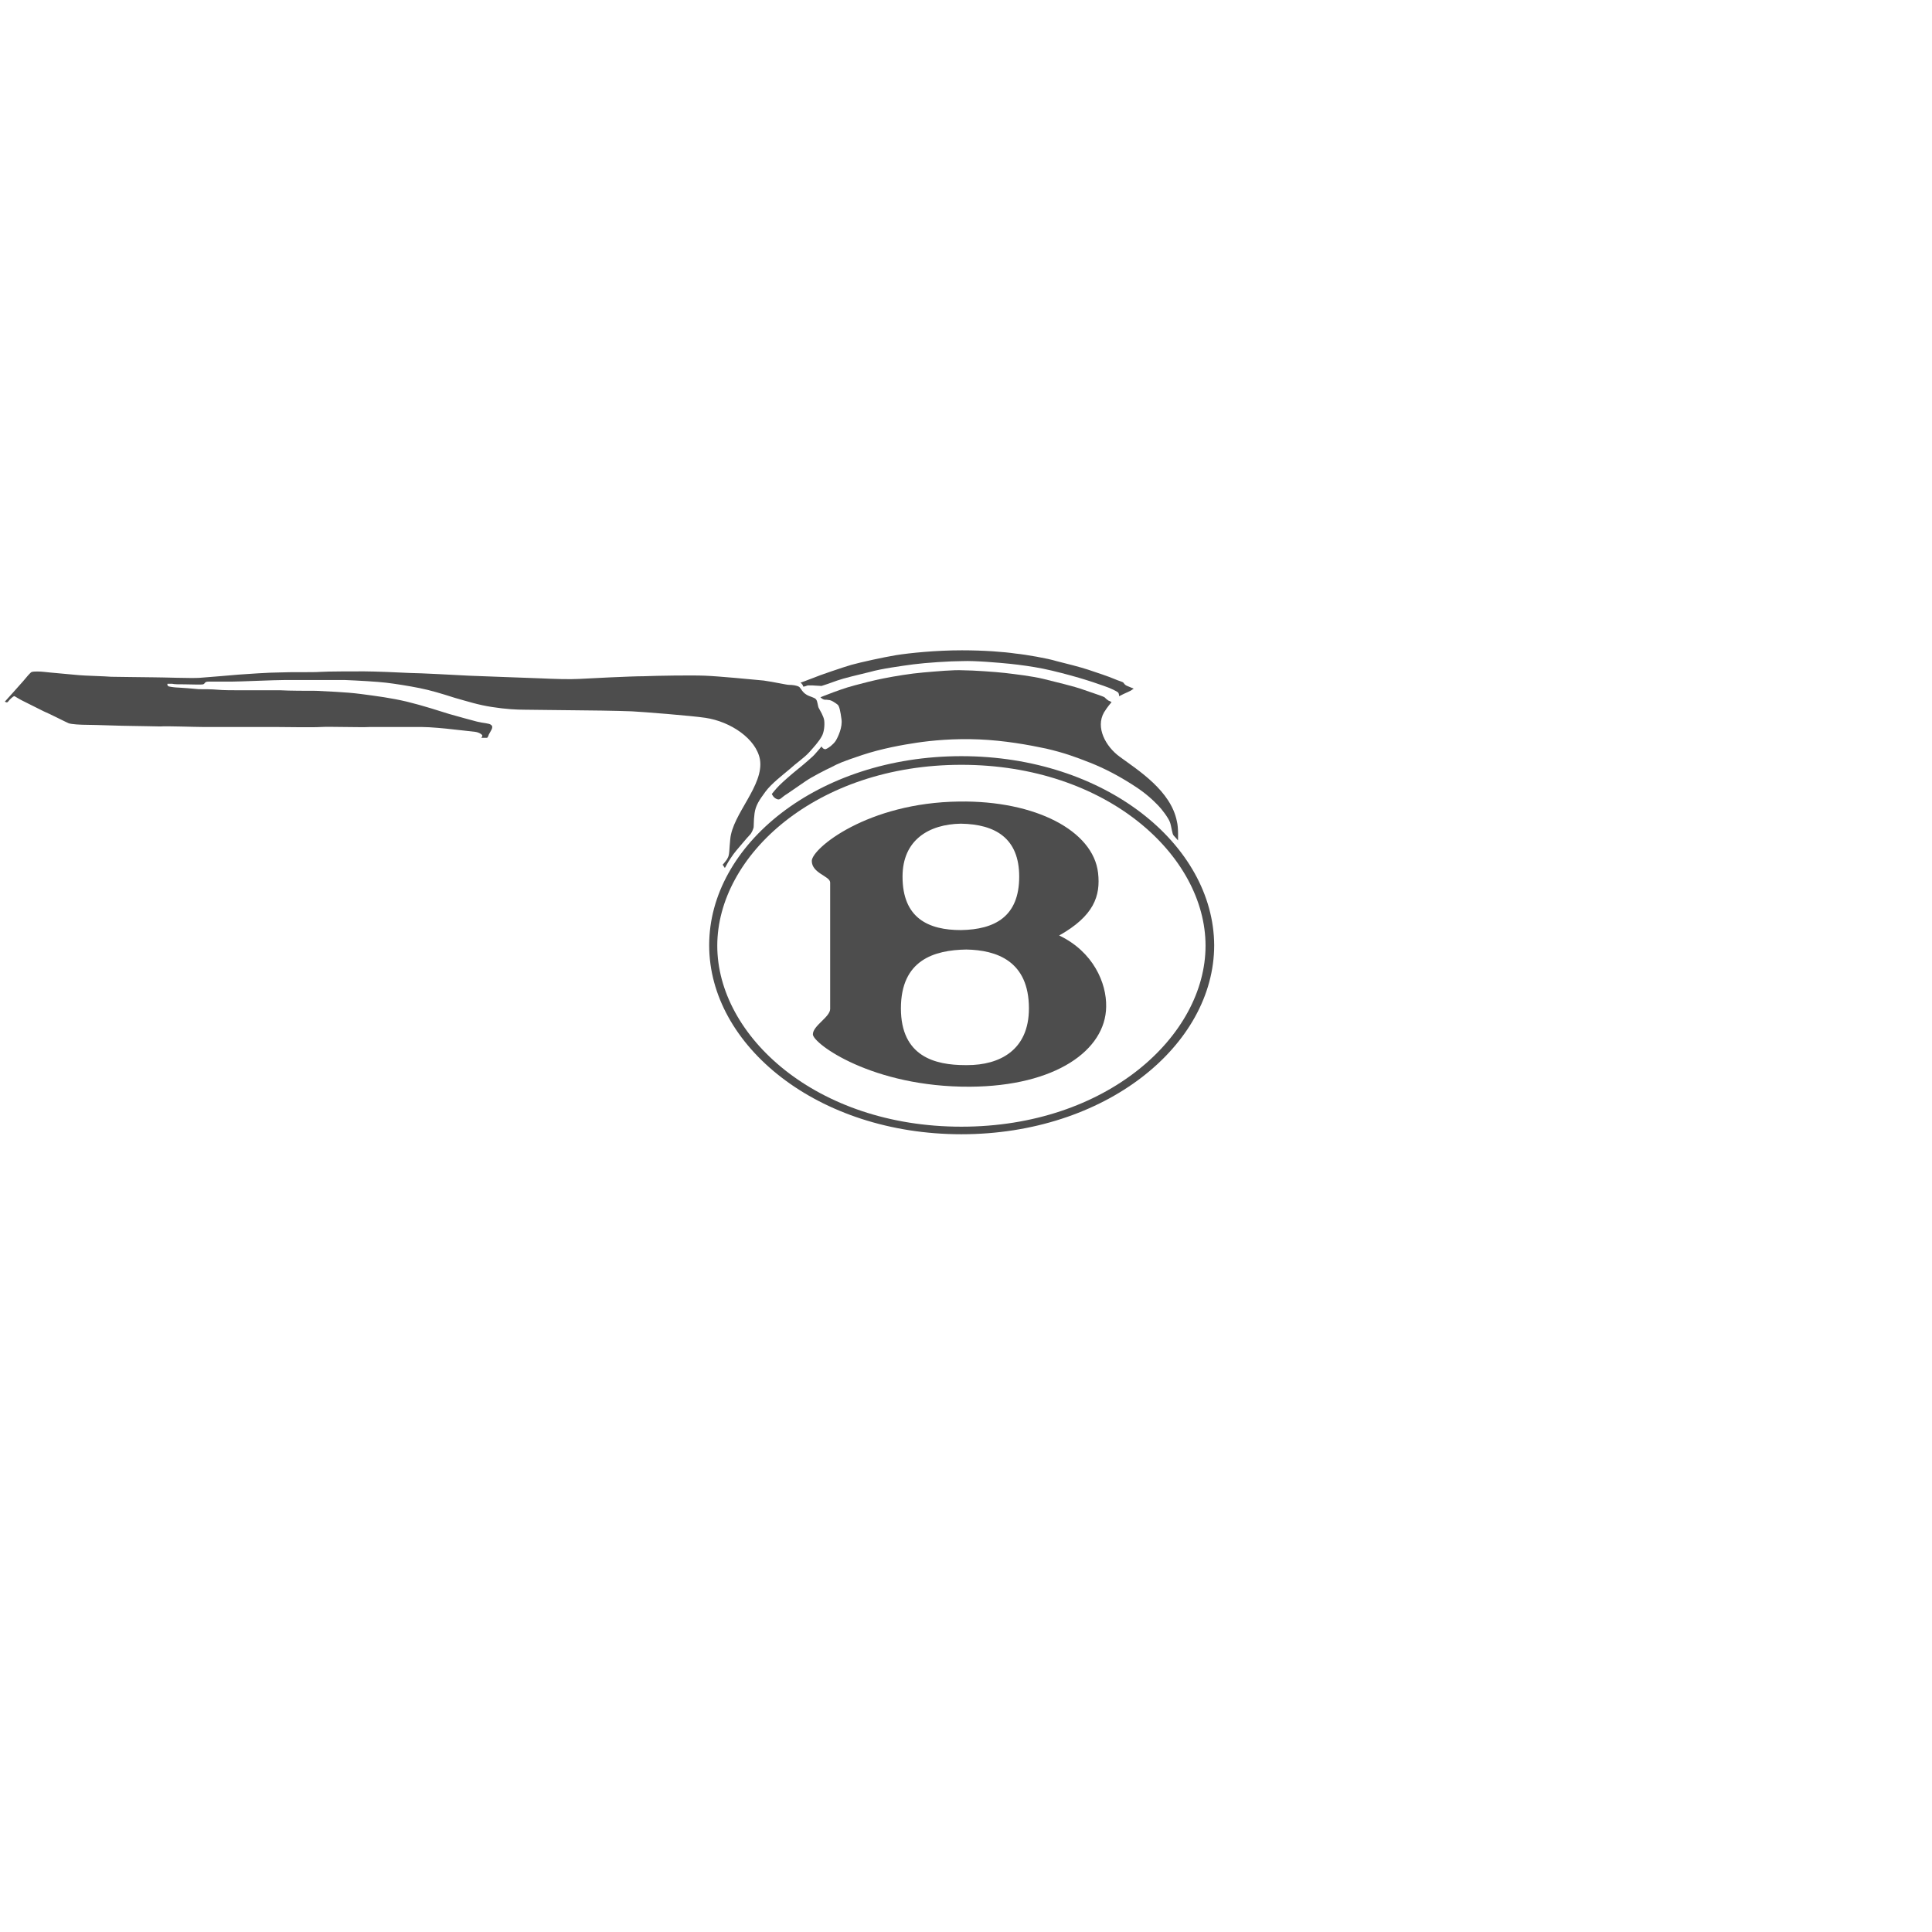
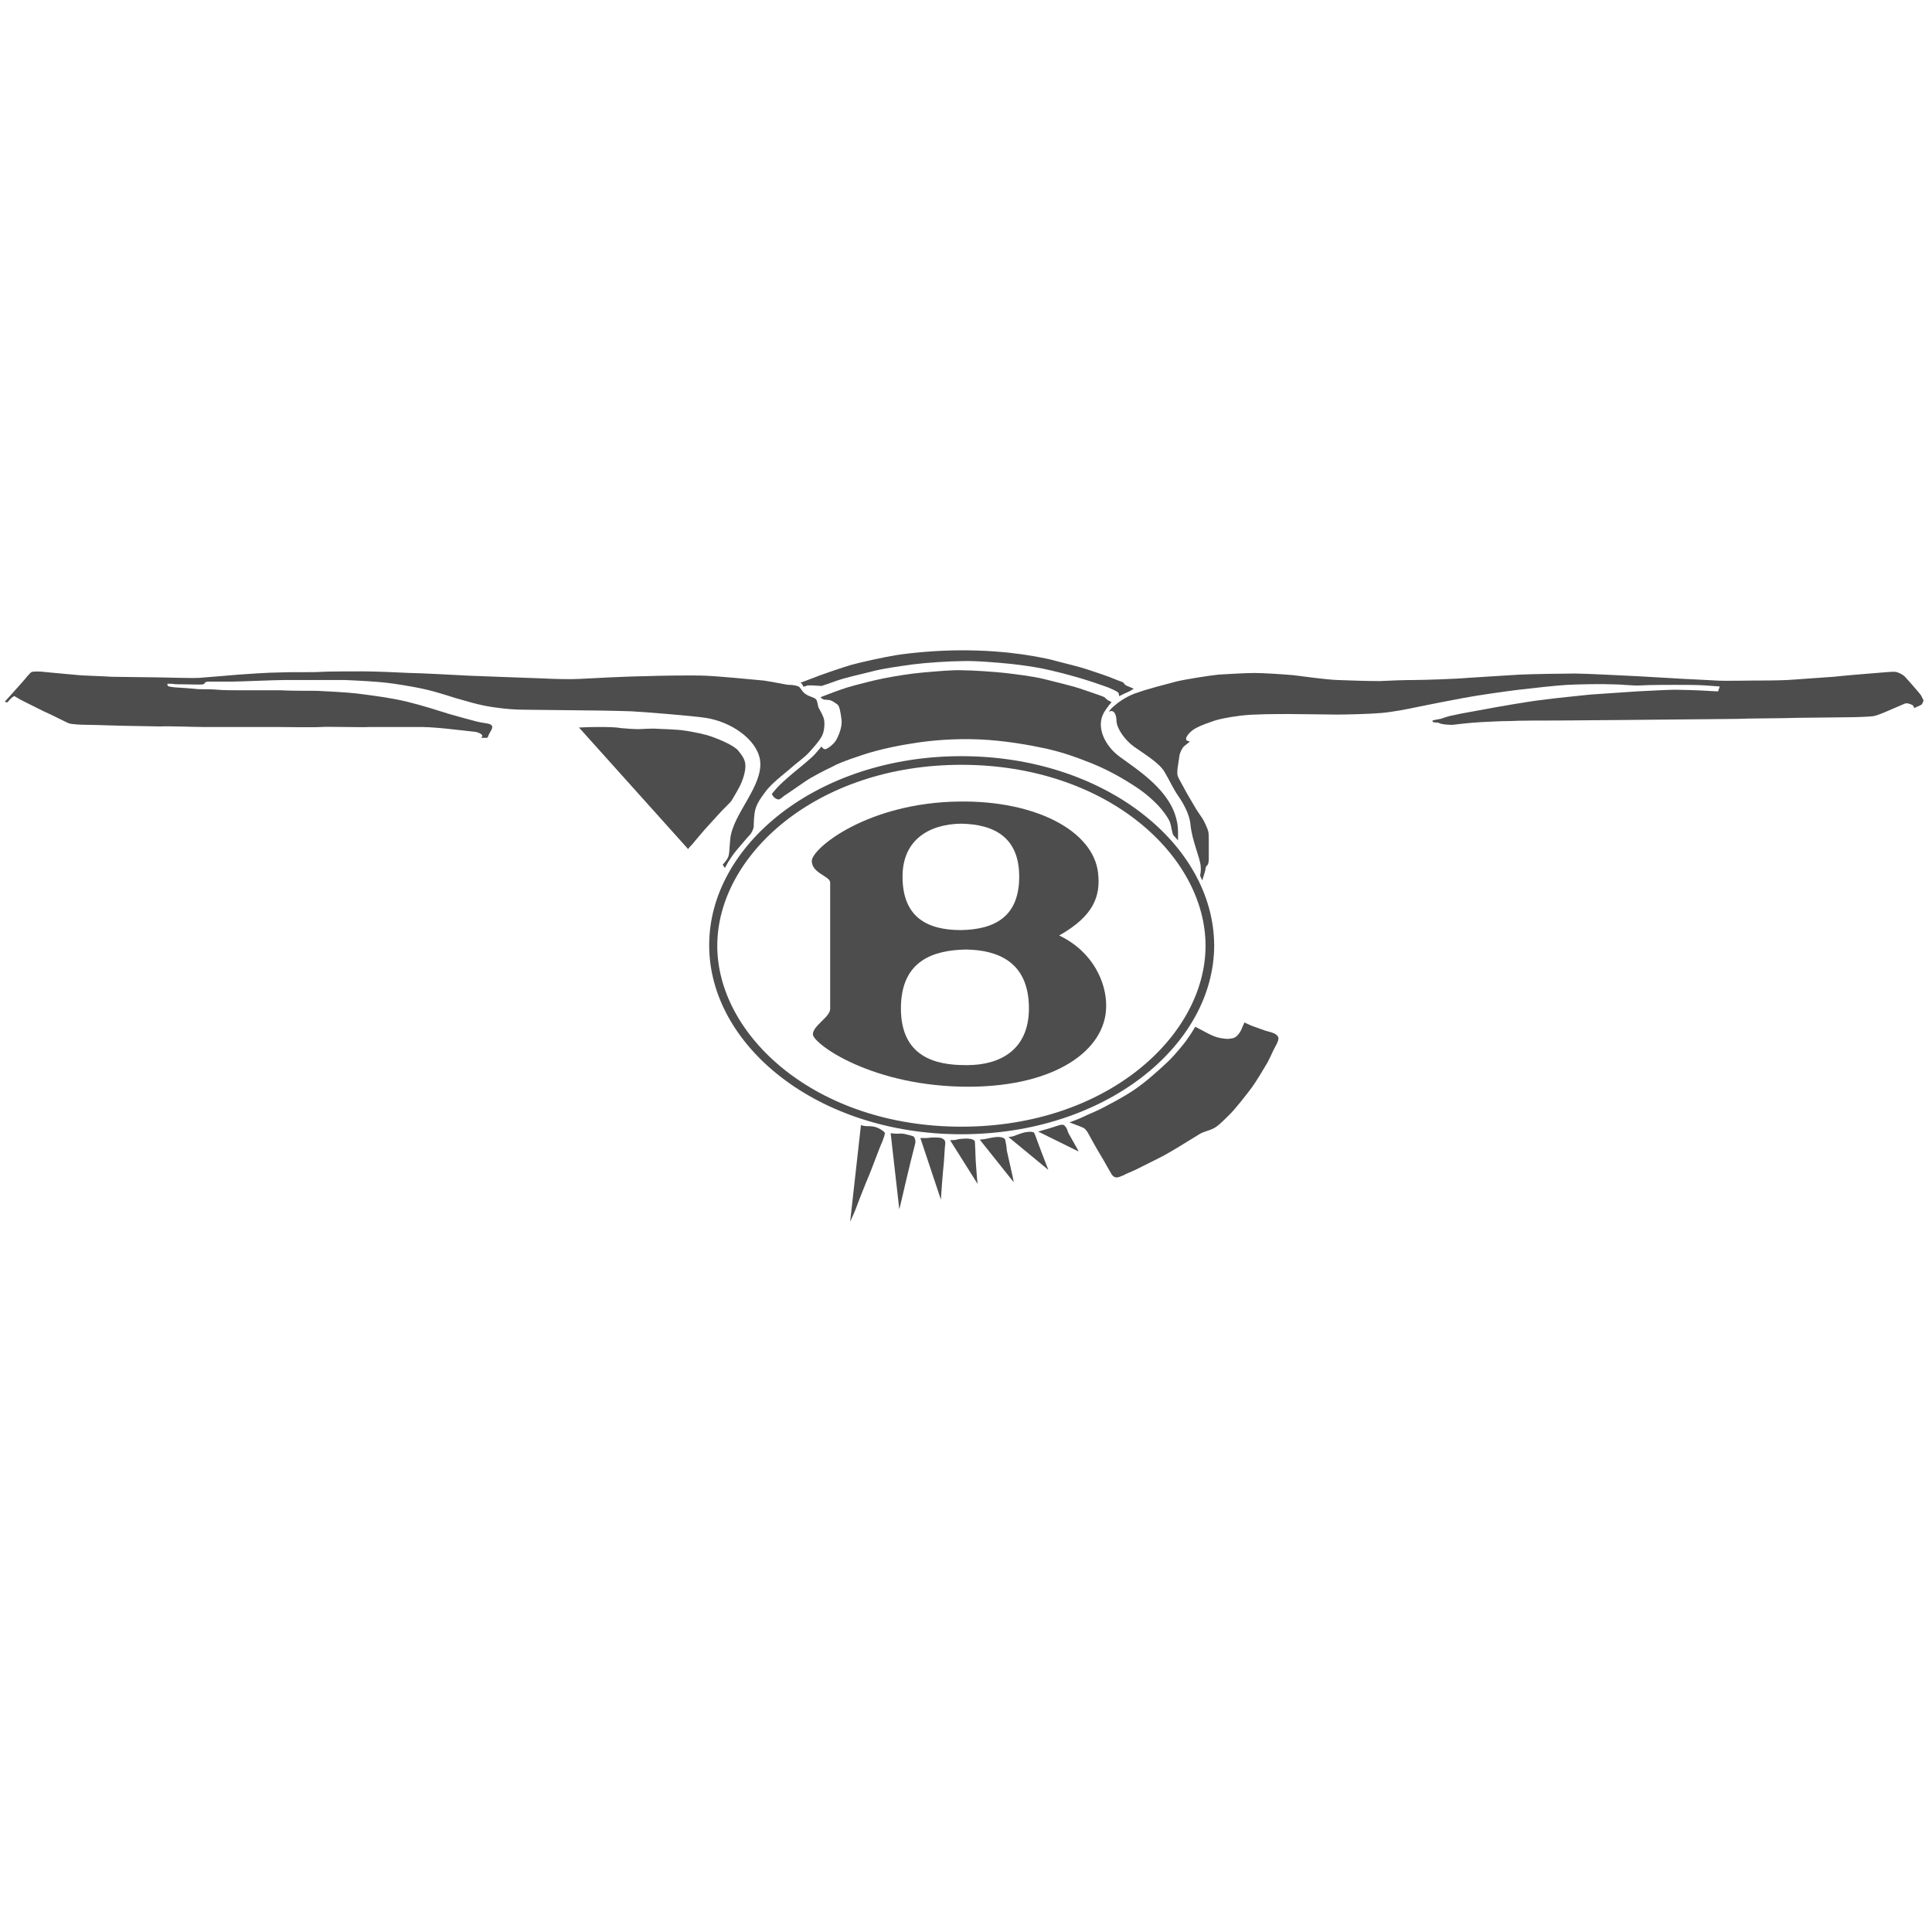
<svg xmlns="http://www.w3.org/2000/svg" viewBox="0 0 357.7 357.7">
-   <g>
-     <path fill="#4D4D4D" d="M135.2,155.4c0.4-4.7,6.3-10,5.5-14.8c-0.7-3.8-5.4-7-10.1-7.7c-2.7-0.4-11.6-1.1-13.6-1.2c-2.4-0.1-8.8-0.2-10.9-0.2c-2,0-7.3-0.1-8.9-0.1c-1.6,0-3.5-0.1-6.1-0.5c-2.6-0.4-4.4-1-6.9-1.7c-2.5-0.8-4.5-1.4-6.5-1.8c-2-0.4-4.5-0.8-6.2-1c-1.7-0.2-5.2-0.4-7.7-0.5c-2.6,0-8.9,0-11,0c-2,0-8.4,0.3-10,0.3c-1.7,0-3.4,0-4.2,0c-0.8,0-0.6,0.4-1,0.5c-0.4,0.1-2.3,0-3.4,0c-1.1,0-1.9,0-2.3-0.1c-0.4,0-0.9,0-0.9,0s-0.1,0.4,0.3,0.5c0.4,0.1,1.3,0.2,1.7,0.2c0.3,0,2.9,0.2,3.8,0.3c0.9,0,2.5,0,3.5,0.1c1,0.1,2.8,0.1,4,0.1c1.2,0,5.9,0,7.6,0c1.7,0.1,5,0.1,6.6,0.1c1.6,0.1,5.4,0.2,8.4,0.6c3,0.4,5.4,0.7,8.4,1.4c2.9,0.7,6.3,1.8,7.9,2.3c1.7,0.5,4,1.1,5.1,1.4c1.2,0.3,2.3,0.3,2.6,0.6c0.3,0.2,0.3,0.5,0.1,0.9c-0.2,0.4-0.3,0.5-0.5,0.9c-0.1,0.4-0.3,0.6-0.3,0.6h-1.1c0,0,0.2-0.2,0.2-0.4c0-0.2-0.6-0.6-1.3-0.7c-0.7-0.1-3.7-0.4-4.5-0.5c-0.8-0.1-3.8-0.4-5.4-0.4c-1.6,0-8,0-9.6,0c-1.6,0.1-7.6-0.1-9.1,0c-1.5,0.1-6.8,0-8.2,0c-1.4,0-4.7,0-6.1,0c-1.3,0-5.8,0-7.4,0c-1.6,0-7-0.2-8-0.1c-1,0-4-0.1-5.5-0.1c-1.5,0-6.6-0.2-7.9-0.2c-1.4,0-3.1-0.1-3.6-0.3c-0.5-0.2-3.4-1.7-4.6-2.2c-1.2-0.6-3.4-1.7-4-2c-0.6-0.3-1.2-0.7-1.4-0.8c-0.2-0.1-1,0.7-1.2,1c-0.2,0.3-0.6,0-0.6,0s2.8-3.1,3.4-3.8c0.6-0.7,1.3-1.6,1.6-1.7c0.3-0.1,1.5-0.1,2.3,0c0.7,0.1,5.5,0.5,6.4,0.6c0.9,0.1,4.9,0.2,6,0.3c1.1,0,6.1,0.1,7.8,0.1c1.7,0,7,0.2,8.5,0.1c1.6-0.1,6-0.5,7.3-0.6c1.4-0.1,5.6-0.4,7.6-0.4c2-0.1,6.1,0,7.4-0.1c1.3-0.1,6.5-0.1,8.2-0.1c1.8,0,6.8,0.2,8.5,0.3c1.7,0,9,0.4,10.9,0.5c1.9,0.1,11.4,0.4,13.5,0.5c2.1,0.1,5.2,0.2,6.9,0.1c1.7-0.1,9.6-0.5,12-0.5c2.4-0.1,8.8-0.2,11.3-0.1c2.6,0.1,8.8,0.7,10.9,0.9c2.1,0.3,4.2,0.8,4.7,0.8c0.6,0,1.5,0.1,1.9,0.4c0.3,0.3,0.6,1,1.3,1.4c0.6,0.4,1.5,0.5,1.8,0.9c0.3,0.4,0.3,1.3,0.5,1.6c0.2,0.4,0.9,1.5,1,2.3c0.1,0.8,0,2.2-0.5,3c-0.5,0.9-1.4,1.9-2.3,2.9c-0.9,1-2.4,2-3.6,3.1c-1.3,1.1-3.4,2.7-4.5,4.2c-1.1,1.5-1.8,2.5-2,4c-0.2,1.5-0.1,2.4-0.2,2.7c-0.1,0.3-0.3,0.9-0.7,1.3c-0.4,0.4-1.9,2.2-2.5,2.9c-0.6,0.7-1.5,2.1-1.7,2.5c-0.2,0.4-0.4,0.7-0.4,0.7l-0.4-0.6c0,0,0.8-0.9,0.9-1.2C135.1,158.3,135,157.2,135.2,155.4" />
-     <path fill="#4D4D4D" d="M178,140c-26.6,0-46.7,16.4-46.7,35c0,18.6,20.1,35,46.7,35c26.6,0,46.8-16.4,46.8-35C224.7,156.4,204.6,140,178,140z M178,208.6c-26.9,0-45.2-16.8-45.2-33.5c0-16.7,18.3-33.5,45.2-33.5s45.2,16.8,45.2,33.5C223.2,191.8,204.9,208.6,178,208.6z" />
-     <path fill="#4D4D4D" d="M177.9,152.5c6.4,0.1,10.8,2.7,10.8,9.8c0,7.4-4.5,9.8-10.8,9.9c-6,0-10.8-2.2-10.8-9.9C167.1,155.5,172,152.6,177.9,152.5 M196.1,173.2c6.4-3.6,7.7-7.3,7.2-11.6c-0.9-7.8-11.6-13.4-25.7-13.2c-17,0.2-27.3,8.7-27.3,11s3.4,2.8,3.4,4l0,23.4c0,1.5-3.2,3.1-3.2,4.7c0,1.7,11,9.8,29.1,9.7c15.9-0.1,25.1-6.8,25.2-14.8C204.9,182,202.4,176.2,196.1,173.2z M179.1,197.2h-0.4c-5.6,0-11.9-1.6-11.9-10.5c0-9,6.2-10.8,12.1-10.9c5.6,0.1,11.6,2.1,11.6,10.9C190.5,194.5,185,197.2,179.1,197.2" />
-     <path fill="#4D4D4D" d="M218.1,155.6c0,0-0.5-0.6-0.8-0.9c-0.3-0.3-0.4-1.7-0.7-2.5c-0.3-0.8-1.5-2.4-2.2-3.1c-0.7-0.7-2-2.1-4.7-3.8c-2.5-1.6-5.1-3-7.9-4.1c-2.8-1.1-4.7-1.8-8.1-2.6c-3.3-0.7-7.7-1.5-12.4-1.7c-4.7-0.2-8.8,0.2-11.5,0.6c-2.7,0.4-6.6,1.1-10.2,2.3c-3.6,1.2-4.5,1.6-5.6,2.2c-1.1,0.5-3.8,1.9-4.8,2.6c-1,0.7-2.6,1.8-3.5,2.4c-1,0.6-1.2,1.1-1.7,1c-0.8-0.2-1.1-1-1.1-1s0.7-0.9,1.4-1.6c0.7-0.7,2.3-2.1,3.3-2.9c1-0.8,3-2.5,3.3-2.9c0.3-0.3,1.2-1.4,1.2-1.4s0.3,0.6,0.8,0.5c0.5-0.2,1.3-0.8,1.8-1.5c0.5-0.8,1.3-2.6,1.1-4c-0.2-1.5-0.4-2.6-0.8-2.8c-0.4-0.3-1.1-0.8-1.6-0.8c-0.5-0.1-0.7,0-0.9-0.1c-0.3-0.1-0.6-0.4-0.6-0.4s1.2-0.5,1.8-0.7c0.5-0.2,2.9-1.1,4.5-1.5c1.6-0.4,3.3-0.9,5.4-1.3c2-0.4,5-0.9,7.4-1.1c2.4-0.2,5.5-0.5,7.3-0.4c1.8,0,6.1,0.3,7.8,0.5c1.7,0.2,5.1,0.6,7.1,1.1c2,0.5,5.8,1.4,7.4,2c1.7,0.6,3.6,1.2,3.9,1.4c0.2,0.2,0.4,0.4,0.7,0.6c0.3,0.1,0.6,0.3,0.6,0.3s-0.8,0.9-1.4,1.9c-1.6,2.8,0.3,6.3,2.9,8.2c3.4,2.5,9.5,6.3,10.6,12C218.2,153.2,218.1,155.6,218.1,155.6" />
-     <path fill="#4D4D4D" d="M148.2,126.4c0,0,1.4-0.5,2.4-0.9c0.9-0.4,5.6-2,7-2.4c1.8-0.5,5.9-1.4,8.3-1.8c2.5-0.4,7.4-0.9,12.2-0.9c4.1,0,7.9,0.3,9.9,0.6c2,0.2,6,0.9,7.6,1.4c1.6,0.4,4.4,1.1,5.9,1.6c1.5,0.5,3.9,1.3,4.8,1.7c0.9,0.4,1.5,0.5,1.7,0.7c0.1,0.1,0.2,0.4,0.7,0.6c0.5,0.2,1.2,0.5,1.2,0.5s-0.3,0.2-0.6,0.4c-0.4,0.2-0.9,0.4-1.3,0.6c-0.4,0.2-0.8,0.4-0.8,0.4s0-0.5-0.2-0.7c-0.2-0.2-1.4-0.8-2.6-1.2c-1.1-0.4-2.9-1-4.6-1.5c-1.7-0.5-4.7-1.3-6.7-1.7c-2-0.4-4.2-0.7-6.1-0.9c-2-0.2-6.5-0.6-8.8-0.5c-2.3,0-6.8,0.3-9.1,0.6c-2.2,0.3-5.9,0.8-8,1.4c-2.1,0.5-5,1.2-6.1,1.6c-1.1,0.4-2.5,0.9-2.9,1c-0.4,0-1.4-0.1-1.7-0.1c-0.3,0-0.6,0-0.8,0c-0.2,0-0.7,0.3-0.9,0.2C148.6,126.6,148.2,126.4,148.2,126.4" />
+   <g fill="#4D4D4D">
+     <path d="M178,140c-26.6,0-46.7,16.4-46.7,35c0,18.6,20.1,35,46.7,35c26.6,0,46.8-16.4,46.8-35C224.7,156.4,204.6,140,178,140z M178,208.6c-26.9,0-45.2-16.8-45.2-33.5c0-16.7,18.3-33.5,45.2-33.5s45.2,16.8,45.2,33.5C223.2,191.8,204.9,208.6,178,208.6z" />
+     <path d="M177.9,152.5c6.4,0.1,10.8,2.7,10.8,9.8c0,7.4-4.5,9.8-10.8,9.9c-6,0-10.8-2.2-10.8-9.9C167.1,155.5,172,152.6,177.9,152.5 M196.1,173.2c6.4-3.6,7.7-7.3,7.2-11.6c-0.9-7.8-11.6-13.4-25.7-13.2c-17,0.2-27.3,8.7-27.3,11s3.4,2.8,3.4,4l0,23.4c0,1.5-3.2,3.1-3.2,4.7c0,1.7,11,9.8,29.1,9.7c15.9-0.1,25.1-6.8,25.2-14.8C204.9,182,202.4,176.2,196.1,173.2z M179.1,197.2h-0.4c-5.6,0-11.9-1.6-11.9-10.5c0-9,6.2-10.8,12.1-10.9c5.6,0.1,11.6,2.1,11.6,10.9C190.5,194.5,185,197.2,179.1,197.2" />
+     <path d="M135.2,155.4c0.4-4.7,6.3-10,5.5-14.8c-0.7-3.8-5.4-7-10.1-7.7c-2.7-0.4-11.6-1.1-13.6-1.2c-2.4-0.1-8.8-0.2-10.9-0.2c-2,0-7.3-0.1-8.9-0.1c-1.6,0-3.5-0.1-6.1-0.5c-2.6-0.4-4.4-1-6.9-1.7c-2.5-0.8-4.5-1.4-6.5-1.8c-2-0.4-4.5-0.8-6.2-1c-1.7-0.2-5.2-0.4-7.7-0.5c-2.6,0-8.9,0-11,0c-2,0-8.4,0.3-10,0.3c-1.7,0-3.4,0-4.2,0c-0.8,0-0.6,0.4-1,0.5c-0.4,0.1-2.3,0-3.4,0s-1.9,0-2.3-0.1c-0.4,0-0.9,0-0.9,0s-0.1,0.4,0.3,0.5c0.4,0.1,1.3,0.2,1.7,0.2c0.3,0,2.9,0.2,3.8,0.3c0.9,0,2.5,0,3.5,0.1c1,0.1,2.8,0.1,4,0.1c1.2,0,5.9,0,7.6,0c1.7,0.1,5,0.1,6.6,0.1c1.6,0.1,5.4,0.2,8.4,0.6c3,0.4,5.4,0.7,8.4,1.4c2.9,0.7,6.3,1.8,7.9,2.3c1.7,0.5,4,1.1,5.1,1.4c1.2,0.3,2.3,0.3,2.6,0.6c0.3,0.2,0.3,0.5,0.1,0.9c-0.2,0.4-0.3,0.5-0.5,0.9c-0.1,0.4-0.3,0.6-0.3,0.6h-1.1c0,0,0.2-0.2,0.2-0.4c0-0.2-0.6-0.6-1.3-0.7c-0.7-0.1-3.7-0.4-4.5-0.5c-0.8-0.1-3.8-0.4-5.4-0.4c-1.6,0-8,0-9.6,0c-1.6,0.1-7.6-0.1-9.1,0c-1.5,0.1-6.8,0-8.2,0c-1.4,0-4.7,0-6.1,0c-1.3,0-5.8,0-7.4,0c-1.6,0-7-0.2-8-0.1c-1,0-4-0.1-5.5-0.1c-1.5,0-6.6-0.2-7.9-0.2c-1.4,0-3.1-0.1-3.6-0.3c-0.5-0.2-3.4-1.7-4.6-2.2c-1.2-0.6-3.4-1.7-4-2c-0.6-0.3-1.2-0.7-1.4-0.8c-0.2-0.1-1,0.7-1.2,1c-0.2,0.3-0.6,0-0.6,0s2.8-3.1,3.4-3.8c0.6-0.7,1.3-1.6,1.6-1.7c0.3-0.1,1.5-0.1,2.3,0c0.7,0.1,5.5,0.5,6.4,0.6c0.9,0.1,4.9,0.2,6,0.3c1.1,0,6.1,0.1,7.8,0.1c1.7,0,7,0.2,8.5,0.1c1.6-0.1,6-0.5,7.3-0.6c1.4-0.1,5.6-0.4,7.6-0.4c2-0.1,6.1,0,7.4-0.1c1.3-0.1,6.5-0.1,8.2-0.1c1.8,0,6.8,0.2,8.5,0.3c1.7,0,9,0.4,10.9,0.5c1.9,0.1,11.4,0.4,13.5,0.5c2.1,0.1,5.2,0.2,6.9,0.1c1.7-0.1,9.6-0.5,12-0.5c2.4-0.1,8.8-0.2,11.3-0.1c2.6,0.1,8.8,0.7,10.9,0.9c2.1,0.3,4.2,0.8,4.7,0.8c0.6,0,1.5,0.1,1.9,0.4c0.3,0.3,0.6,1,1.3,1.4c0.6,0.4,1.5,0.5,1.8,0.9c0.3,0.4,0.3,1.3,0.5,1.6c0.2,0.4,0.9,1.5,1,2.3c0.1,0.8,0,2.2-0.5,3c-0.5,0.9-1.4,1.9-2.3,2.9c-0.9,1-2.4,2-3.6,3.1c-1.3,1.1-3.4,2.7-4.5,4.2c-1.1,1.5-1.8,2.5-2,4c-0.2,1.5-0.1,2.4-0.2,2.7c-0.1,0.3-0.3,0.9-0.7,1.3c-0.4,0.4-1.9,2.2-2.5,2.9c-0.6,0.7-1.5,2.1-1.7,2.5c-0.2,0.4-0.4,0.7-0.4,0.7l-0.4-0.6c0,0,0.8-0.9,0.9-1.2C135.1,158.3,135,157.2,135.2,155.4" />
+     <path d="M218.1,155.6c0,0-0.5-0.6-0.8-0.9c-0.3-0.3-0.4-1.7-0.7-2.5c-0.3-0.8-1.5-2.4-2.2-3.1c-0.7-0.7-2-2.1-4.7-3.8c-2.5-1.6-5.1-3-7.9-4.1c-2.8-1.1-4.7-1.8-8.1-2.6c-3.3-0.7-7.7-1.5-12.4-1.7c-4.7-0.2-8.8,0.2-11.5,0.6c-2.7,0.4-6.6,1.1-10.2,2.3c-3.6,1.2-4.5,1.6-5.6,2.2c-1.1,0.5-3.8,1.9-4.8,2.6c-1,0.7-2.6,1.8-3.5,2.4c-1,0.6-1.2,1.1-1.7,1c-0.8-0.2-1.1-1-1.1-1s0.7-0.9,1.4-1.6c0.7-0.7,2.3-2.1,3.3-2.9c1-0.8,3-2.5,3.3-2.9c0.3-0.3,1.2-1.4,1.2-1.4s0.3,0.6,0.8,0.5c0.5-0.2,1.3-0.8,1.8-1.5c0.5-0.8,1.3-2.6,1.1-4c-0.2-1.5-0.4-2.6-0.8-2.8c-0.4-0.3-1.1-0.8-1.6-0.8c-0.5-0.1-0.7,0-0.9-0.1c-0.3-0.1-0.6-0.4-0.6-0.4s1.2-0.5,1.8-0.7c0.5-0.2,2.9-1.1,4.5-1.5c1.6-0.4,3.3-0.9,5.4-1.3c2-0.4,5-0.9,7.4-1.1c2.4-0.2,5.5-0.5,7.3-0.4c1.8,0,6.1,0.3,7.8,0.5c1.7,0.2,5.1,0.6,7.1,1.1c2,0.5,5.8,1.4,7.4,2c1.7,0.6,3.6,1.2,3.9,1.4c0.2,0.2,0.4,0.4,0.7,0.6c0.3,0.1,0.6,0.3,0.6,0.3s-0.8,0.9-1.4,1.9c-1.6,2.8,0.3,6.3,2.9,8.2c3.4,2.5,9.5,6.3,10.6,12C218.2,153.2,218.1,155.6,218.1,155.6" />
+     <path d="M148.2,126.4c0,0,1.4-0.5,2.4-0.9c0.9-0.4,5.6-2,7-2.4c1.8-0.5,5.9-1.4,8.3-1.8c2.5-0.4,7.4-0.9,12.2-0.9c4.1,0,7.9,0.3,9.9,0.6c2,0.2,6,0.9,7.6,1.4c1.6,0.4,4.4,1.1,5.9,1.6c1.5,0.5,3.9,1.3,4.8,1.7c0.9,0.4,1.5,0.5,1.7,0.7c0.1,0.1,0.2,0.4,0.7,0.6c0.5,0.2,1.2,0.5,1.2,0.5s-0.3,0.2-0.6,0.4c-0.4,0.2-0.9,0.4-1.3,0.6c-0.4,0.2-0.8,0.4-0.8,0.4s0-0.5-0.2-0.7c-0.2-0.2-1.4-0.8-2.6-1.2c-1.1-0.4-2.9-1-4.6-1.5c-1.7-0.5-4.7-1.3-6.7-1.7c-2-0.4-4.2-0.7-6.1-0.9c-2-0.2-6.5-0.6-8.8-0.5c-2.3,0-6.8,0.3-9.1,0.6c-2.2,0.3-5.9,0.8-8,1.4c-2.1,0.5-5,1.2-6.1,1.6c-1.1,0.4-2.5,0.9-2.9,1c-0.4,0-1.4-0.1-1.7-0.1c-0.3,0-0.6,0-0.8,0c-0.2,0-0.7,0.3-0.9,0.2C148.6,126.6,148.2,126.4,148.2,126.4" />
+     <path d="M220.4,152.6c-0.2-2-1.4-4-2.3-5.3c-0.9-1.3-1.5-2.7-2.5-4.4c-1-1.7-3.9-3.4-5.7-4.7c-1.4-1-3.2-3.2-3.2-4.9c0-0.8-0.4-2.1-1.4-1.5c0.2-0.4,0.6-0.8,1.1-1.2c0.9-0.8,2.6-1.9,4.3-2.4c1.6-0.6,5.5-1.6,7-2c1.6-0.4,6-1.1,7.9-1.3c1.8-0.1,5-0.3,6.6-0.3c1.7,0,4.8,0.2,7.2,0.4c2.5,0.3,5.9,0.8,8.2,0.9c2.2,0.1,6.1,0.2,7.8,0.2c1.7-0.1,4.8-0.2,6.5-0.2c1.7,0,7.8-0.2,9.9-0.4c2-0.1,7.6-0.5,9.6-0.6c2.1-0.1,8.4-0.2,10.2-0.2c1.8,0,9.6,0.4,11.6,0.5c2,0.1,6.9,0.4,8.7,0.5c1.8,0.1,4.4,0.2,5.9,0.3c1.5,0.1,6,0,6.9,0c1,0,4.4,0,6.2-0.1c1.9-0.1,6.8-0.5,8.6-0.6c1.8-0.2,6.5-0.6,7.9-0.7c1.5-0.1,3-0.3,3.6-0.2c0.6,0.1,1.4,0.6,1.6,0.8c0.2,0.2,1.1,1.2,1.7,1.9c0.6,0.7,1.3,1.5,1.4,1.7c0.1,0.3,0.5,0.8,0.4,1c-0.1,0.2-0.2,0.6-0.4,0.7c-0.2,0.1-1.3,0.6-1.3,0.6s-0.1-0.5-0.4-0.6c-0.4-0.2-1-0.4-1.4-0.2c-0.5,0.2-1.9,0.8-2.8,1.2c-0.9,0.4-2.3,1-3,1.1c-0.7,0.1-3.3,0.2-5,0.2c-1.7,0-6.8,0.1-9,0.1c-2.2,0.1-9.6,0.1-11.2,0.2c-1.6,0-8.4,0.1-10.5,0.1c-2.2,0-8.2,0.1-10.2,0.1c-2,0-10.7,0.1-12.6,0.1c-1.9,0-7.3,0-8.8,0.1c-1.5,0-3.4,0.1-5.3,0.2c-1.9,0.1-4.5,0.4-5.3,0.5c-0.8,0-1.8-0.1-2.1-0.2c-0.4-0.1-0.4-0.2-0.6-0.2c-0.2,0-0.9-0.1-0.9-0.1l-0.1-0.3c0,0,0.8-0.2,1.5-0.3c0.7-0.2,1.3-0.5,2.5-0.7c1.2-0.3,4.3-0.8,5.8-1.1c1.5-0.3,8.4-1.5,10.4-1.7c2-0.3,7.2-0.8,9-1c1.8-0.1,7-0.5,8.8-0.6c1.8-0.1,5.9-0.3,6.9-0.3c1,0,4.5,0.1,5.9,0.2c1.4,0.1,2.1,0.1,2.1,0.1l0.3-0.9c0,0-1.5-0.1-2.7-0.2c-1.2-0.1-4.4-0.1-5.5-0.1c-1.1,0-4.9,0-6.4,0.1c-1.4,0.1-3.5-0.2-5.2-0.2c-2-0.1-6.6,0-8.5,0.1c-1.9,0.1-7.2,0.7-8.9,0.9c-1.7,0.2-7.5,1-10.1,1.5c-2.7,0.5-6.8,1.3-8.7,1.7c-1.9,0.4-4.4,0.9-6.6,1.1c-2.2,0.2-6.7,0.3-8.3,0.3c-1.6,0-6.5-0.1-8.9-0.1c-2.4,0-6.5,0-8.9,0.3c-2.4,0.3-4.4,0.7-5.6,1.2c-1.2,0.4-2.5,0.9-3.3,1.5c-0.8,0.6-1.2,1.3-1.2,1.5c0,0.2,0.1,0.4,0.1,0.4l0.6,0.2c0,0-0.6,0.5-1,0.8c-0.4,0.3-0.7,1-0.9,1.6c-0.1,0.6-0.3,2.1-0.4,2.7c0,0.6-0.1,0.9,0.1,1.4c0.2,0.5,1.2,2.2,1.6,3c0.4,0.7,1.4,2.4,1.7,2.9c0.3,0.5,0.8,1.2,1.2,1.8c0.4,0.6,1,2,1.1,2.4c0.1,0.5,0.1,1.1,0.1,1.8v3.3c0,0.5-0.1,1-0.2,1.1c-0.1,0.1-0.4,0.4-0.4,0.7c0,0.3-0.2,0.9-0.3,1.2c-0.1,0.3-0.3,1-0.3,1s-0.4-0.8-0.4-0.9c0-0.1,0.2-0.8,0.1-1.7C222.2,158.8,220.7,155.7,220.4,152.6" />
+     <path d="M107.2,134.7c0,0,2-0.1,3.4-0.1c1.5,0,3.3,0,4.3,0.2c1,0.1,2.6,0.2,3.2,0.2c0.6,0,1.5-0.1,3-0.1c1.5,0.1,4.1,0.1,5.9,0.4c1.8,0.3,3.4,0.6,4.8,1.1c1.4,0.5,4.1,1.6,4.9,2.6c0.8,1,1.4,1.8,1.3,3.1c-0.1,1.3-0.6,2.6-1,3.4c-0.4,0.8-1.4,2.5-1.6,2.8c-0.2,0.3-1.7,1.7-2.3,2.4c-0.6,0.7-2.6,2.8-3.4,3.8c-0.8,0.9-1.4,1.7-1.7,2c-0.4,0.4-0.6,0.7-0.6,0.7" />
+     <path d="M198,207.8c0,0,1.7-0.6,2.5-1c0.8-0.4,2.3-1,3.3-1.5c1-0.5,3.8-2,4.9-2.7c1.2-0.7,2.7-1.8,3.9-2.8c1.2-1,3.2-2.8,4-3.6c0.8-0.8,2.7-3,3.2-3.8c0.6-0.8,1.5-2.3,1.5-2.3l2.1,1.1c0.9,0.5,1.9,0.9,2.6,1c0.7,0.1,1.1,0.2,1.8,0.1c0.7-0.1,0.9-0.2,1.3-0.6c0.4-0.4,0.8-1.1,0.9-1.5c0.2-0.4,0.4-0.9,0.4-0.9s0.8,0.4,1.3,0.6l2.5,0.9c0.7,0.2,1.6,0.4,2,0.7c0.4,0.3,0.5,0.5,0.5,0.8c0,0.3-0.3,1-0.6,1.5c-0.3,0.5-1.2,2.6-1.6,3.2c-0.4,0.7-1.9,3.2-2.7,4.3c-0.8,1.1-3.3,4.3-4.3,5.2c-0.9,0.9-2.1,2.1-2.8,2.4c-0.7,0.4-1.8,0.6-2.5,1l-3.9,2.4c-1,0.6-2.5,1.5-3.5,2c-1,0.5-3.6,1.8-4.4,2.2c-0.8,0.4-1.9,0.8-2.4,1.1c-0.5,0.2-0.9,0.4-1.3,0.4c-0.4,0-0.7-0.3-0.9-0.6c-0.2-0.3-1.4-2.5-1.9-3.3c-0.5-0.8-2.2-3.8-2.5-4.4c-0.4-0.6-0.5-0.8-1.3-1.1" />
+     <path d="M159.4,208.3c0,0,0.5,0.2,1.1,0.2c0.5,0,1.1,0,1.7,0.2c0.6,0.2,1.4,0.7,1.6,1c0.1,0.3-0.2,1-0.5,1.8c-0.4,0.8-2,5.2-2.4,6.1c-0.4,0.9-2.1,5.2-2.3,5.8c-0.2,0.6-1,2.4-1.2,2.8" />
+     <path d="M164.9,209.8c0,0,0.7,0.1,1.1,0.1c0.4,0,1-0.1,1.7,0.1c0.7,0.2,1.5,0.3,1.6,0.6c0.1,0.3,0.3,0.6,0.1,1.3c-0.2,0.7-1.4,5.6-1.6,6.5c-0.2,0.8-1.1,4.8-1.3,5.5" />
+     <path d="M170.4,210.7c0,0,0.7,0,1.1,0c0.4,0,0.7-0.1,1.3-0.1c0.6,0,1,0,1.5,0.1c0.4,0.2,0.8,0.4,0.7,1.1c-0.1,0.7-0.2,3.2-0.3,4c-0.1,0.7-0.5,5.9-0.5,6.3" />
+     <path d="M175.9,211.1c0,0,1,0,1.2-0.1c0.2-0.1,1.2-0.2,1.9-0.2c0.7,0,1.5,0.2,1.5,0.6c0,0.4,0.1,1.6,0.1,2.4c0,0.8,0.3,4.7,0.4,5.4" />
+     <path d="M181.4,211c0,0,1-0.1,1.4-0.2c0.4-0.1,1.4-0.3,2-0.3c0.6,0,1.2,0.2,1.3,0.5c0.1,0.4,0.3,1.5,0.3,2c0.1,0.5,1.2,5.2,1.3,5.9" />
+     <path d="M186.7,210.5c0,0,0.6,0,1.1-0.2c0.5-0.2,1.8-0.7,2.3-0.7c0.5-0.1,1.3-0.1,1.4,0.2c0.1,0.2,0.3,0.7,0.5,1.3c0.2,0.6,1.7,4.5,2.1,5.5" />
+     <path d="M192.2,209.5c0,0,1.4-0.4,2.1-0.6c0.7-0.2,1.5-0.5,1.9-0.6c0.5-0.1,0.7-0.1,0.9,0.1c0.3,0.3,0.5,0.7,0.6,1.1c0.1,0.4,1.6,2.8,2,3.7" />
  </g>
</svg>
